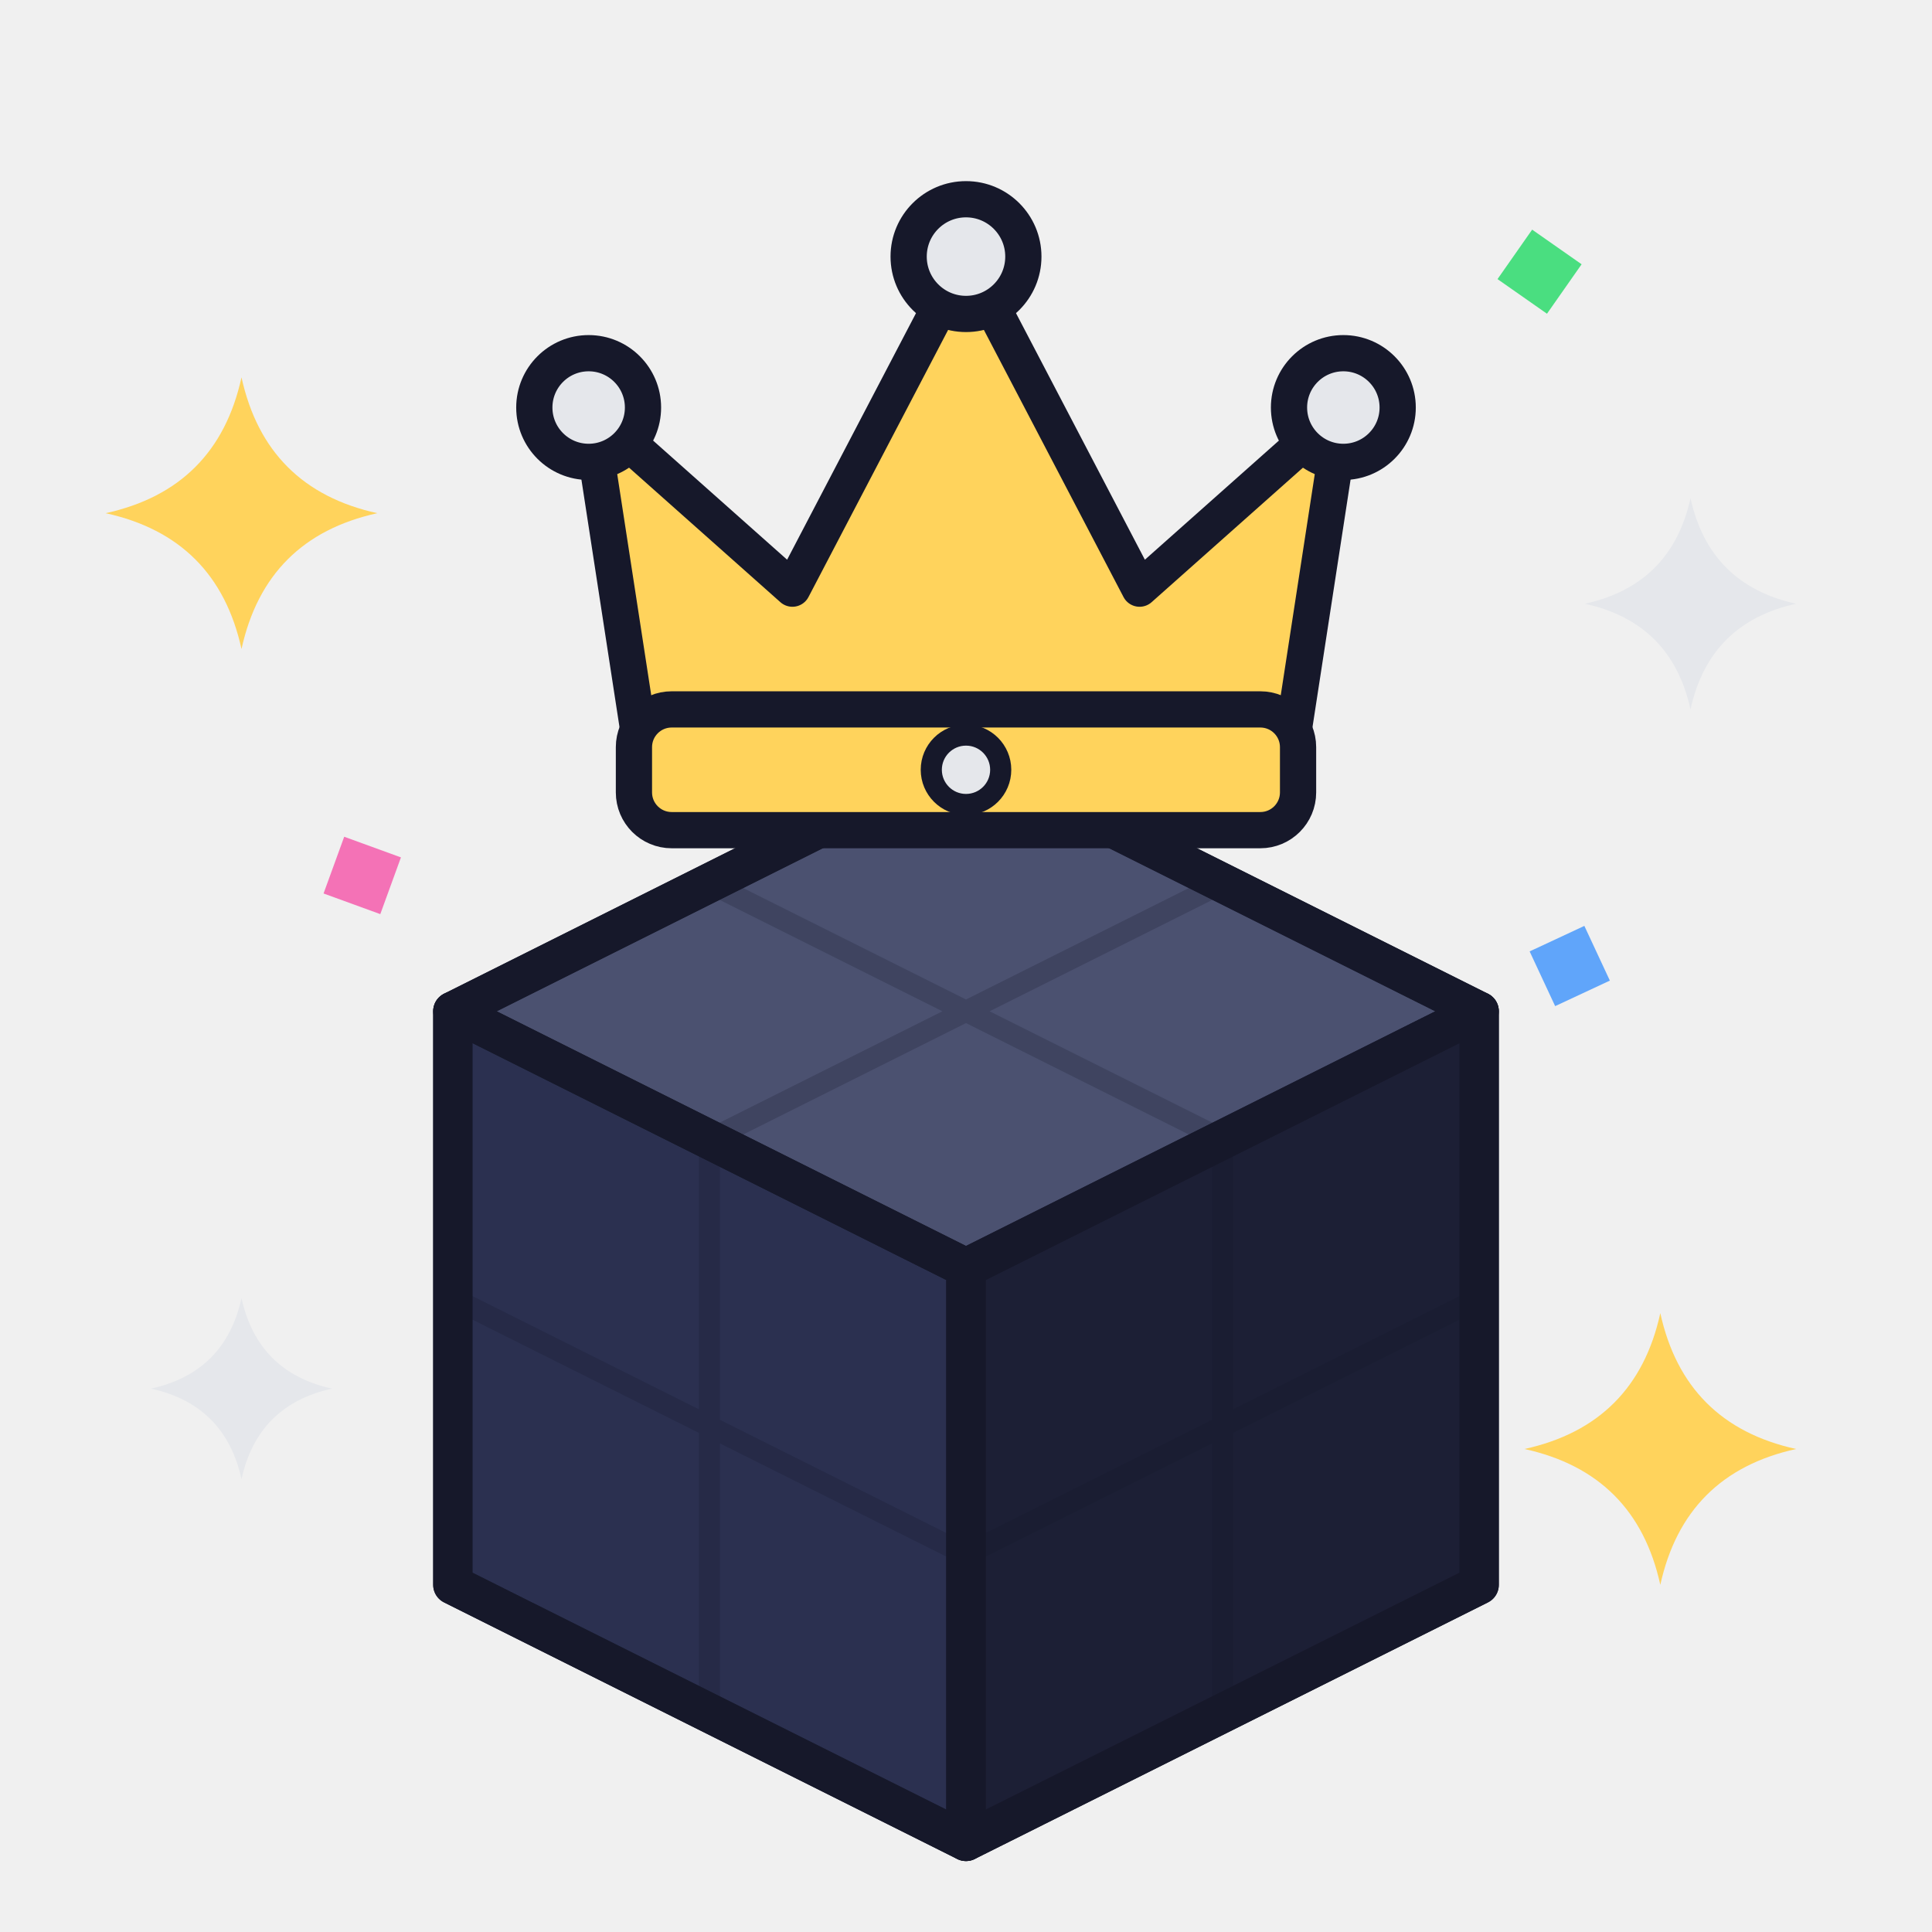
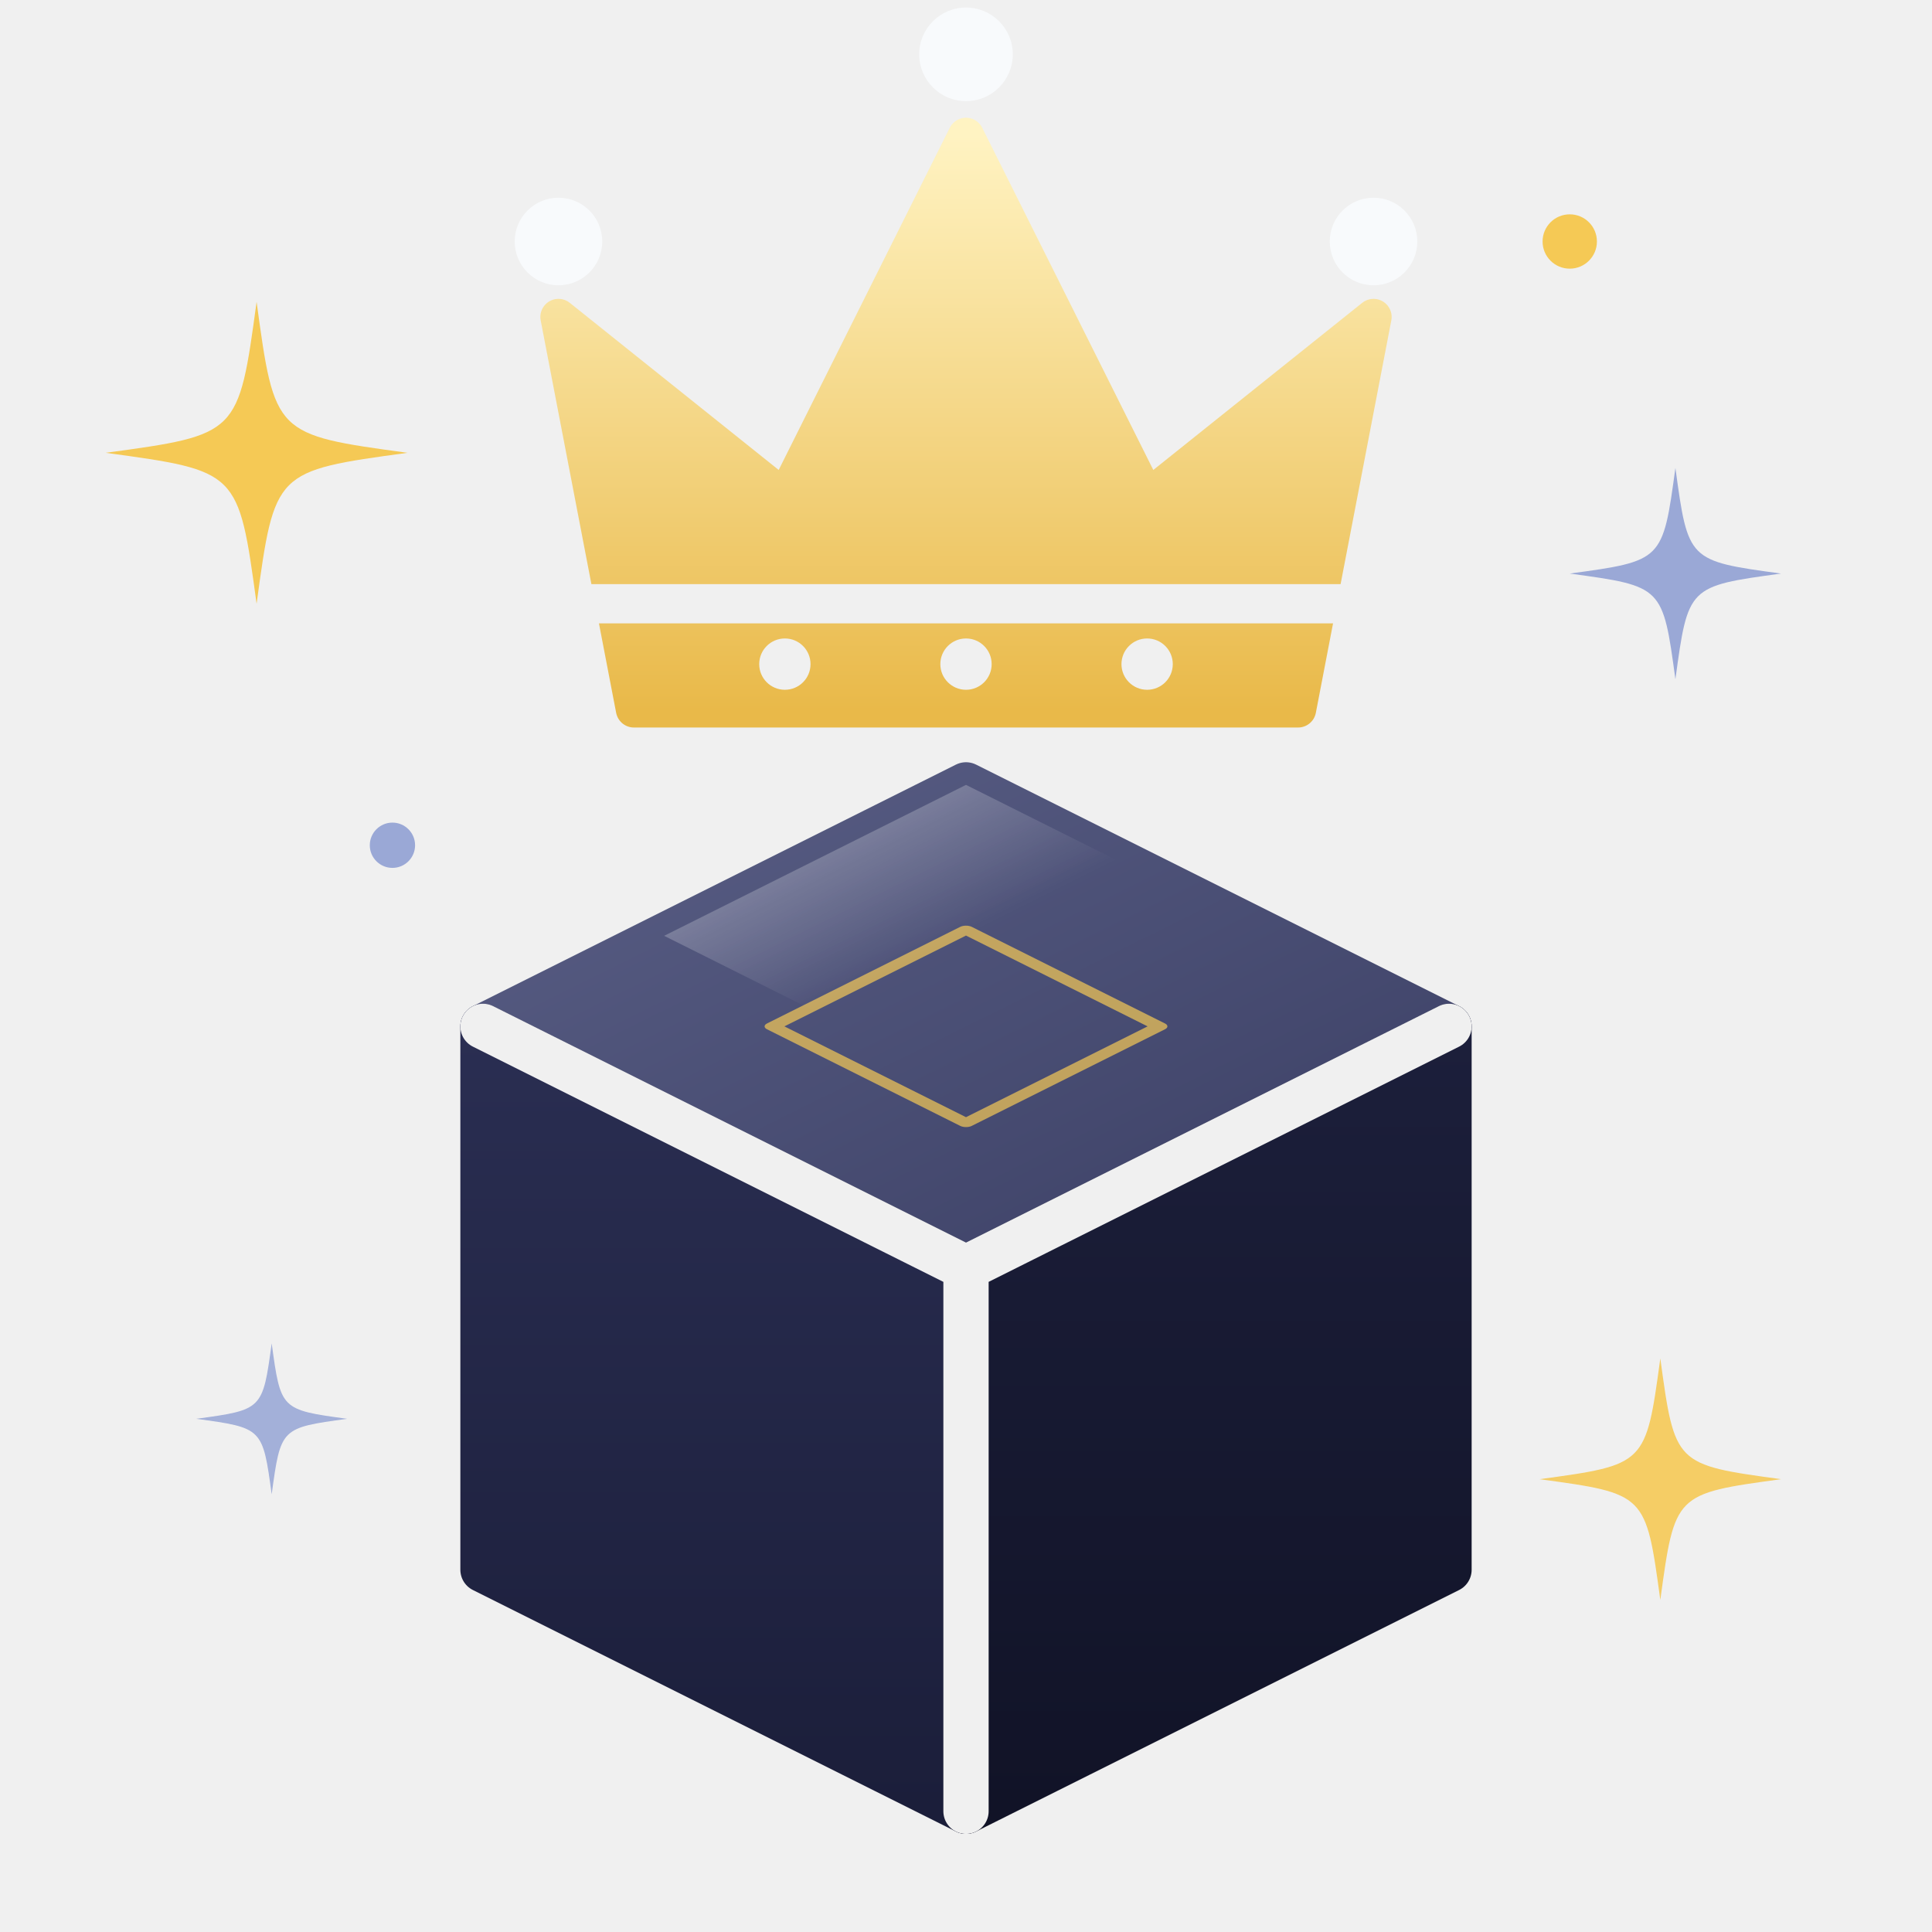
- <svg xmlns="http://www.w3.org/2000/svg" viewBox="0 0 128 128" width="128" height="128" role="img" aria-labelledby="t">
-   <g stroke="#16182a" stroke-width="2.6" stroke-linejoin="round">
-     <path d="M30,67 L64,84 L64,122 L30,105 Z" fill="#2b3050" />
-     <path d="M64,84 L98,67 L98,105 L64,122 Z" fill="#1c1f35" />
-     <path d="M64,50 L98,67 L64,84 L30,67 Z" fill="#4b5170" />
+ <svg xmlns="http://www.w3.org/2000/svg" viewBox="0 0 128 128" width="128" height="128" role="img" aria-label="Block Master, New Year's Day">
+   <defs>
+     <linearGradient id="new-years-top" x1="0" y1="0" x2="1" y2="1">
+       <stop offset="0" stop-color="#5a5f86" />
+       <stop offset="1" stop-color="#3a3e63" />
+     </linearGradient>
+     <linearGradient id="new-years-left" x1="0" y1="0" x2="0" y2="1">
+       <stop offset="0" stop-color="#2a2e52" />
+       <stop offset="1" stop-color="#1b1e3a" />
+     </linearGradient>
+     <linearGradient id="new-years-right" x1="0" y1="0" x2="0" y2="1">
+       <stop offset="0" stop-color="#1c1f3b" />
+       <stop offset="1" stop-color="#111327" />
+     </linearGradient>
+     <linearGradient id="new-years-crown" x1="0" y1="0" x2="0" y2="1">
+       <stop offset="0" stop-color="#fff3c2" />
+       <stop offset="1" stop-color="#e9b949" />
+     </linearGradient>
+     <linearGradient id="new-years-sheen" x1="0" y1="0" x2="1" y2="1">
+       <stop offset="0" stop-color="#ffffff" stop-opacity="0.45" />
+       <stop offset="0.5" stop-color="#ffffff" stop-opacity="0" />
+     </linearGradient>
+     <mask id="new-years-cube" maskUnits="userSpaceOnUse" x="0" y="0" width="128" height="128">
+       <rect width="128" height="128" fill="white" />
+       <path d="M32,68 L64,84 L96,68 M64,84 L64,120" stroke="black" stroke-width="3" stroke-linecap="round" stroke-linejoin="round" fill="none" />
+     </mask>
+     <mask id="new-years-crownm" maskUnits="userSpaceOnUse" x="0" y="0" width="128" height="128">
+       <rect width="128" height="128" fill="white" />
+       <path d="M38,40 L90,40" stroke="black" stroke-width="2.6" />
+       <circle cx="52" cy="44" r="1.7" fill="black" />
+       <circle cx="64" cy="44" r="1.7" fill="black" />
+       <circle cx="76" cy="44" r="1.7" fill="black" />
+     </mask>
+   </defs>
+   <path d="M17,20 C18.2,28.8 18.2,28.8 27,30 C18.2,31.2 18.2,31.2 17,40 C15.8,31.2 15.8,31.2 7,30 C15.8,28.8 15.8,28.8 17,20 Z" fill="#f5c955" opacity="1" />
+   <path d="M111,31 C111.84,37.16 111.84,37.16 118,38 C111.84,38.84 111.84,38.84 111,45 C110.16,38.84 110.16,38.84 104,38 C110.16,37.16 110.16,37.16 111,31 Z" fill="#9aa8d6" opacity="1" />
+   <path d="M110,90 C110.96,97.04 110.96,97.04 118,98 C110.96,98.96 110.96,98.96 110,106 C109.04,98.96 109.04,98.96 102,98 C109.04,97.04 109.04,97.04 110,90 Z" fill="#f5c955" opacity="0.9" />
+   <path d="M18,89 C18.6,93.4 18.6,93.4 23,94 C18.6,94.6 18.6,94.6 18,99 C17.4,94.6 17.4,94.6 13,94 C17.4,93.4 17.4,93.4 18,89 Z" fill="#9aa8d6" opacity="0.9" />
+   <circle cx="104" cy="16" r="1.8" fill="#f5c955" />
+   <circle cx="26" cy="56" r="1.5" fill="#9aa8d6" />
+   <g mask="url(#new-years-cube)" stroke-linejoin="round">
+     <path d="M32,68 L64,52 L96,68 L64,84 Z" fill="url(#new-years-top)" stroke="url(#new-years-top)" stroke-width="3" />
+     <path d="M32,68 L64,84 L64,120 L32,104 Z" fill="url(#new-years-left)" stroke="url(#new-years-left)" stroke-width="3" />
+     <path d="M64,84 L96,68 L96,104 L64,120 Z" fill="url(#new-years-right)" stroke="url(#new-years-right)" stroke-width="3" />
+     <g transform="matrix(0.32 -0.16 0.32 0.16 32 68)">
+       <path d="M30,30 L70,30 L70,70 L30,70 Z" fill="none" stroke="#f5c955" stroke-width="2.4" opacity="0.7" />
+     </g>
+     <path d="M44,62 L64,52 L84,62 L64,72 Z" fill="url(#new-years-sheen)" />
  </g>
-   <g stroke="#16182a" stroke-opacity="0.22" stroke-width="1.4" fill="none">
-     <path d="M47,58.5 L81,75.5 M81,58.5 L47,75.5" />
-     <path d="M47,75.5 L47,113.5 M30,86 L64,103" />
-     <path d="M81,75.5 L81,113.5 M64,103 L98,86" />
+   <g mask="url(#new-years-crownm)" stroke-linejoin="round">
+     <path d="M42,47 L37,21 L52,33 L64,9 L76,33 L91,21 L86,47 Z" fill="url(#new-years-crown)" stroke="url(#new-years-crown)" stroke-width="2.4" />
  </g>
-   <path d="M16,25 Q17.62,32.38 25,34 Q17.62,35.62 16,43 Q14.38,35.62 7,34 Q14.38,32.38 16,25 Z" fill="#ffd35c" />
-   <path d="M112,33 Q113.26,38.74 119,40 Q113.26,41.26 112,47 Q110.74,41.26 105,40 Q110.74,38.74 112,33 Z" fill="#e5e7eb" />
-   <path d="M110,87 Q111.62,94.38 119,96 Q111.62,97.62 110,105 Q108.38,97.62 101,96 Q108.38,94.38 110,87 Z" fill="#ffd35c" />
-   <path d="M16,86 Q17.08,90.92 22,92 Q17.08,93.08 16,98 Q14.92,93.08 10,92 Q14.92,90.92 16,86 Z" fill="#e5e7eb" />
-   <rect x="22" y="56" width="4" height="4" fill="#f472b6" transform="rotate(20 24 58)" />
-   <rect x="102" y="62" width="4" height="4" fill="#60a5fa" transform="rotate(-25 104 64)" />
-   <rect x="100" y="16" width="4" height="4" fill="#4ade80" transform="rotate(35 102 18)" />
-   <path d="M64,50 L98,67 L64,84 L30,67 Z M30,67 L64,84 L64,122 L30,105 Z M64,84 L98,67 L98,105 L64,122 Z" fill="none" stroke="#16182a" stroke-width="2.6" stroke-linejoin="round" />
-   <g transform="translate(0 6)">
-     <g stroke="#16182a" stroke-width="2.4" stroke-linejoin="round">
-       <path d="M43,47 L39,21 L52.5,33 L64,11 L75.5,33 L89,21 L85,47 Z" fill="#ffd35c" />
-       <rect x="42" y="41" width="44" height="8" rx="2.5" fill="#ffd35c" />
-       <circle cx="39" cy="21" r="3.6" fill="#e5e7eb" />
-       <circle cx="64" cy="11" r="3.8" fill="#e5e7eb" />
-       <circle cx="89" cy="21" r="3.6" fill="#e5e7eb" />
-     </g>
-     <circle cx="64" cy="45" r="2.3" fill="#e5e7eb" stroke="#16182a" stroke-width="1.4" />
-   </g>
+   <circle cx="37" cy="16" r="2.9" fill="#f8fafc" />
+   <circle cx="64" cy="3.6" r="3.1" fill="#f8fafc" />
+   <circle cx="91" cy="16" r="2.9" fill="#f8fafc" />
</svg>
